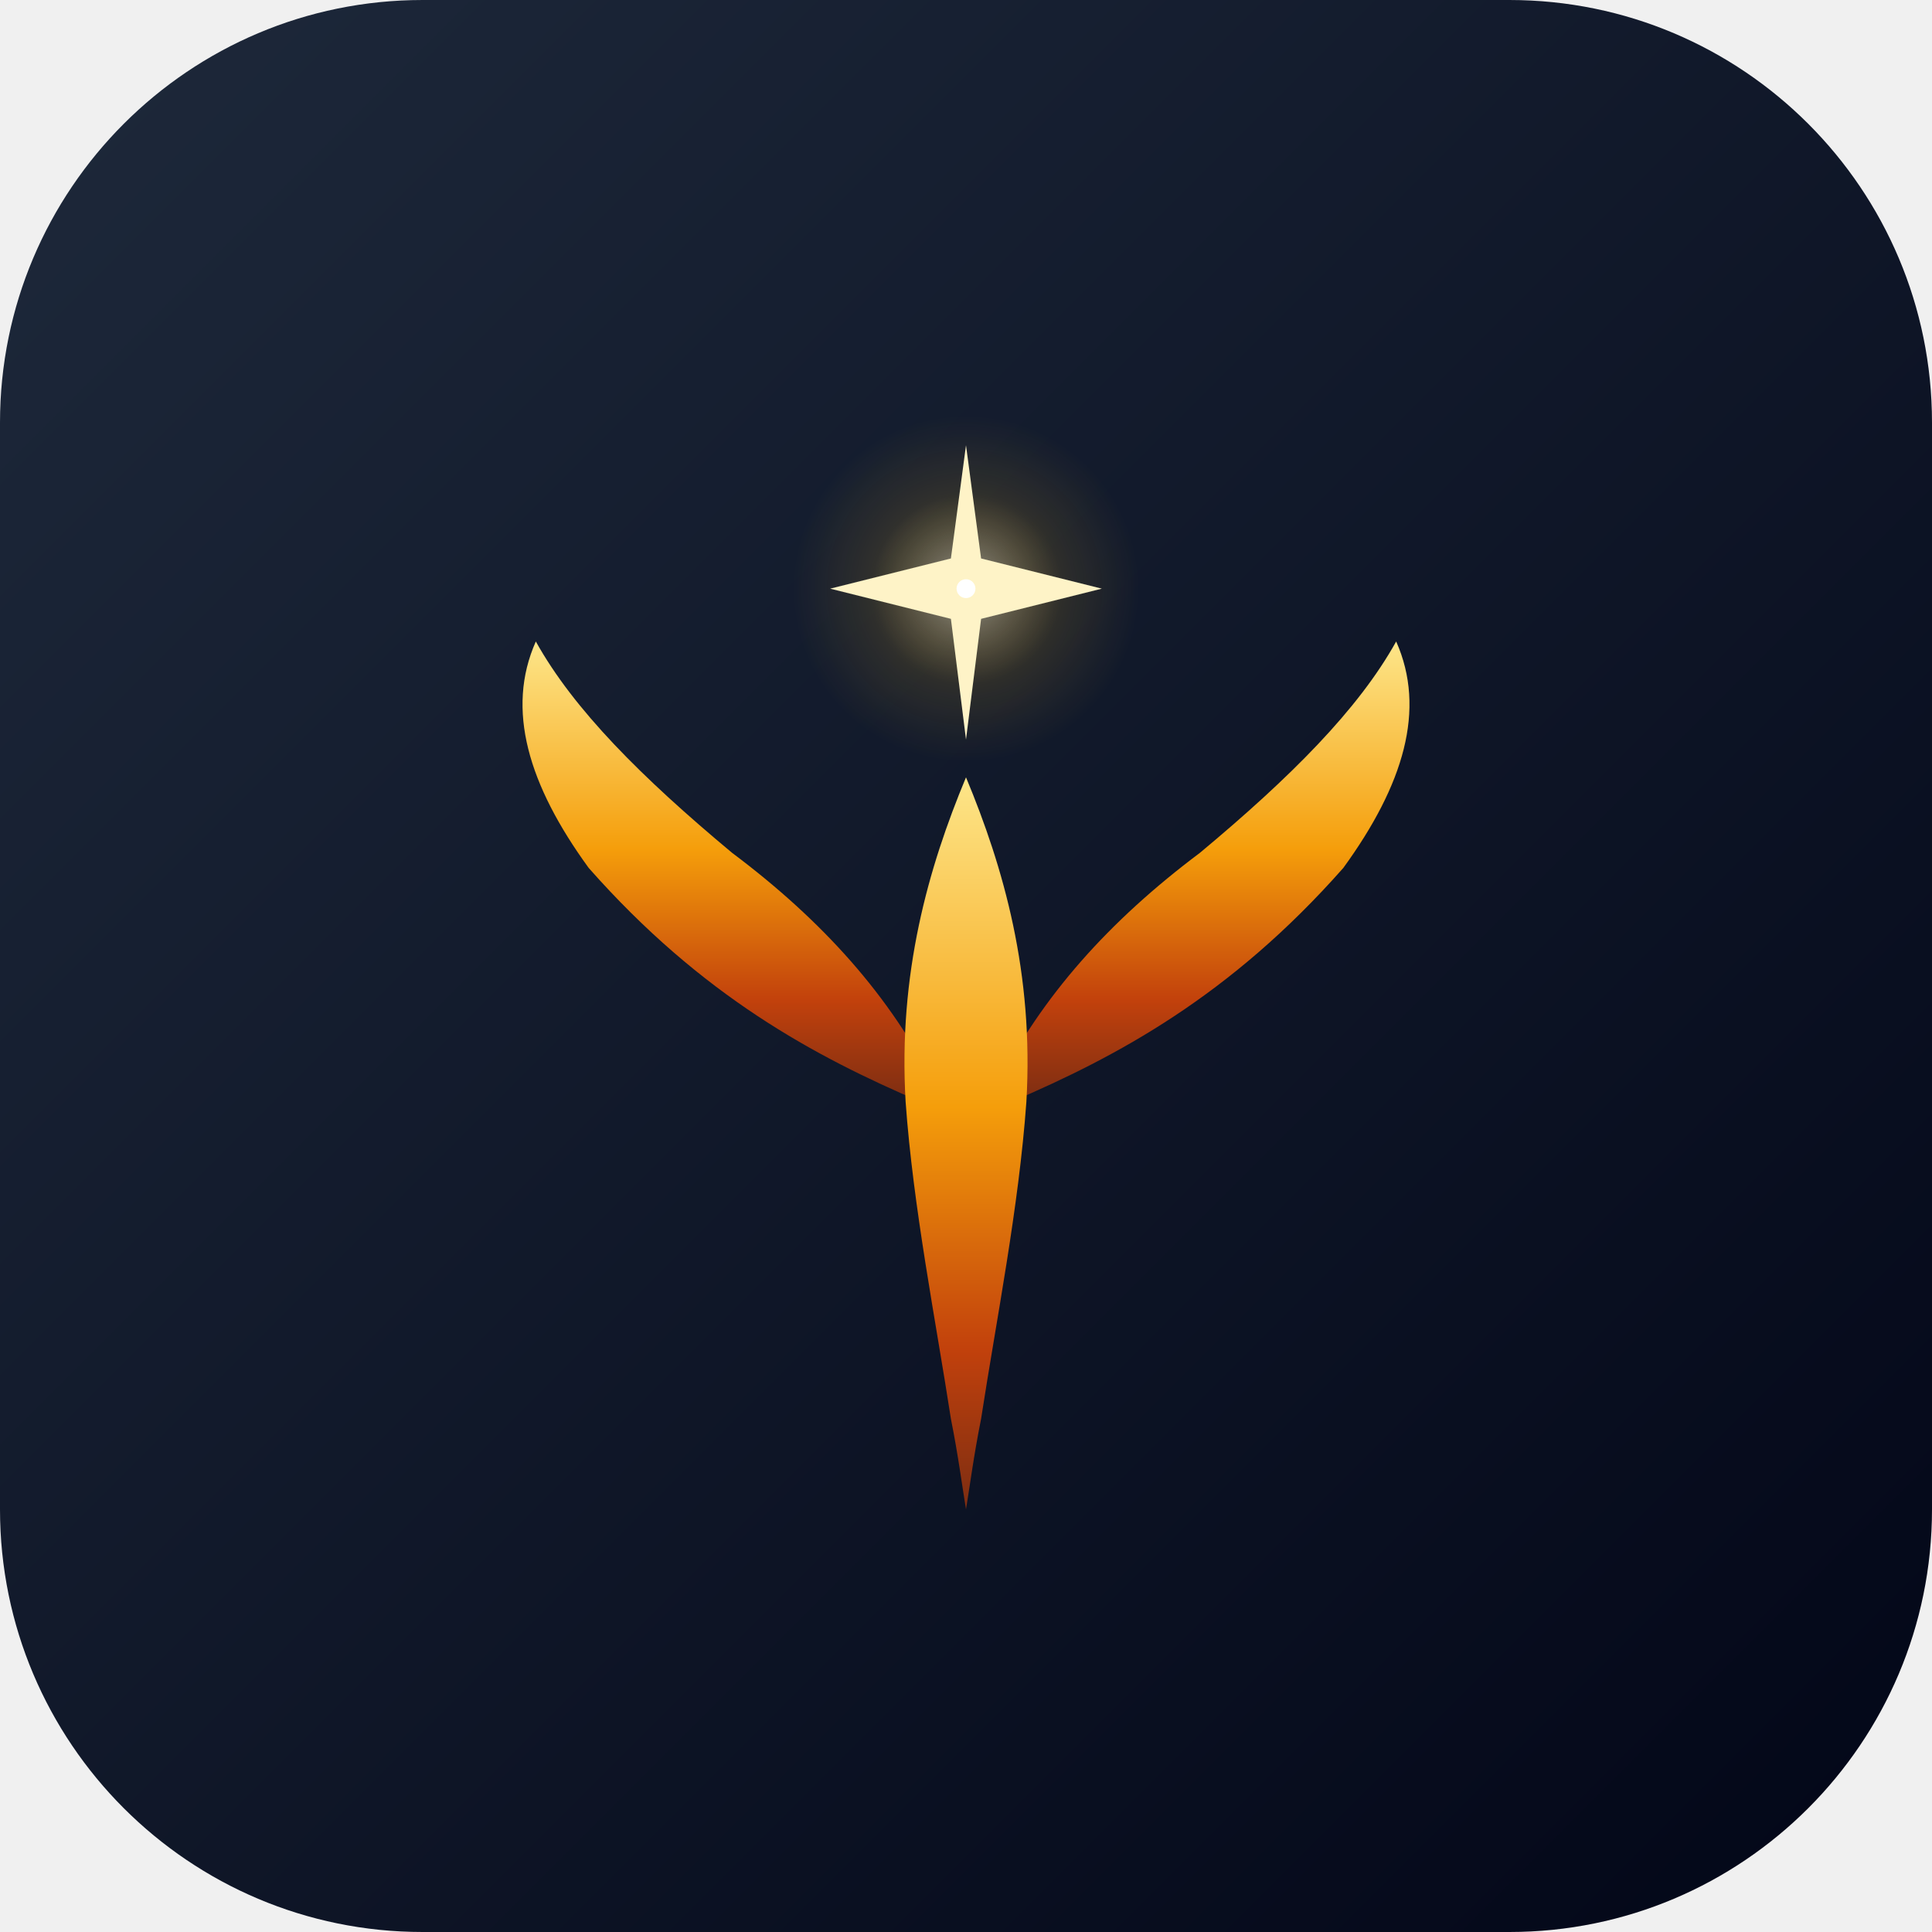
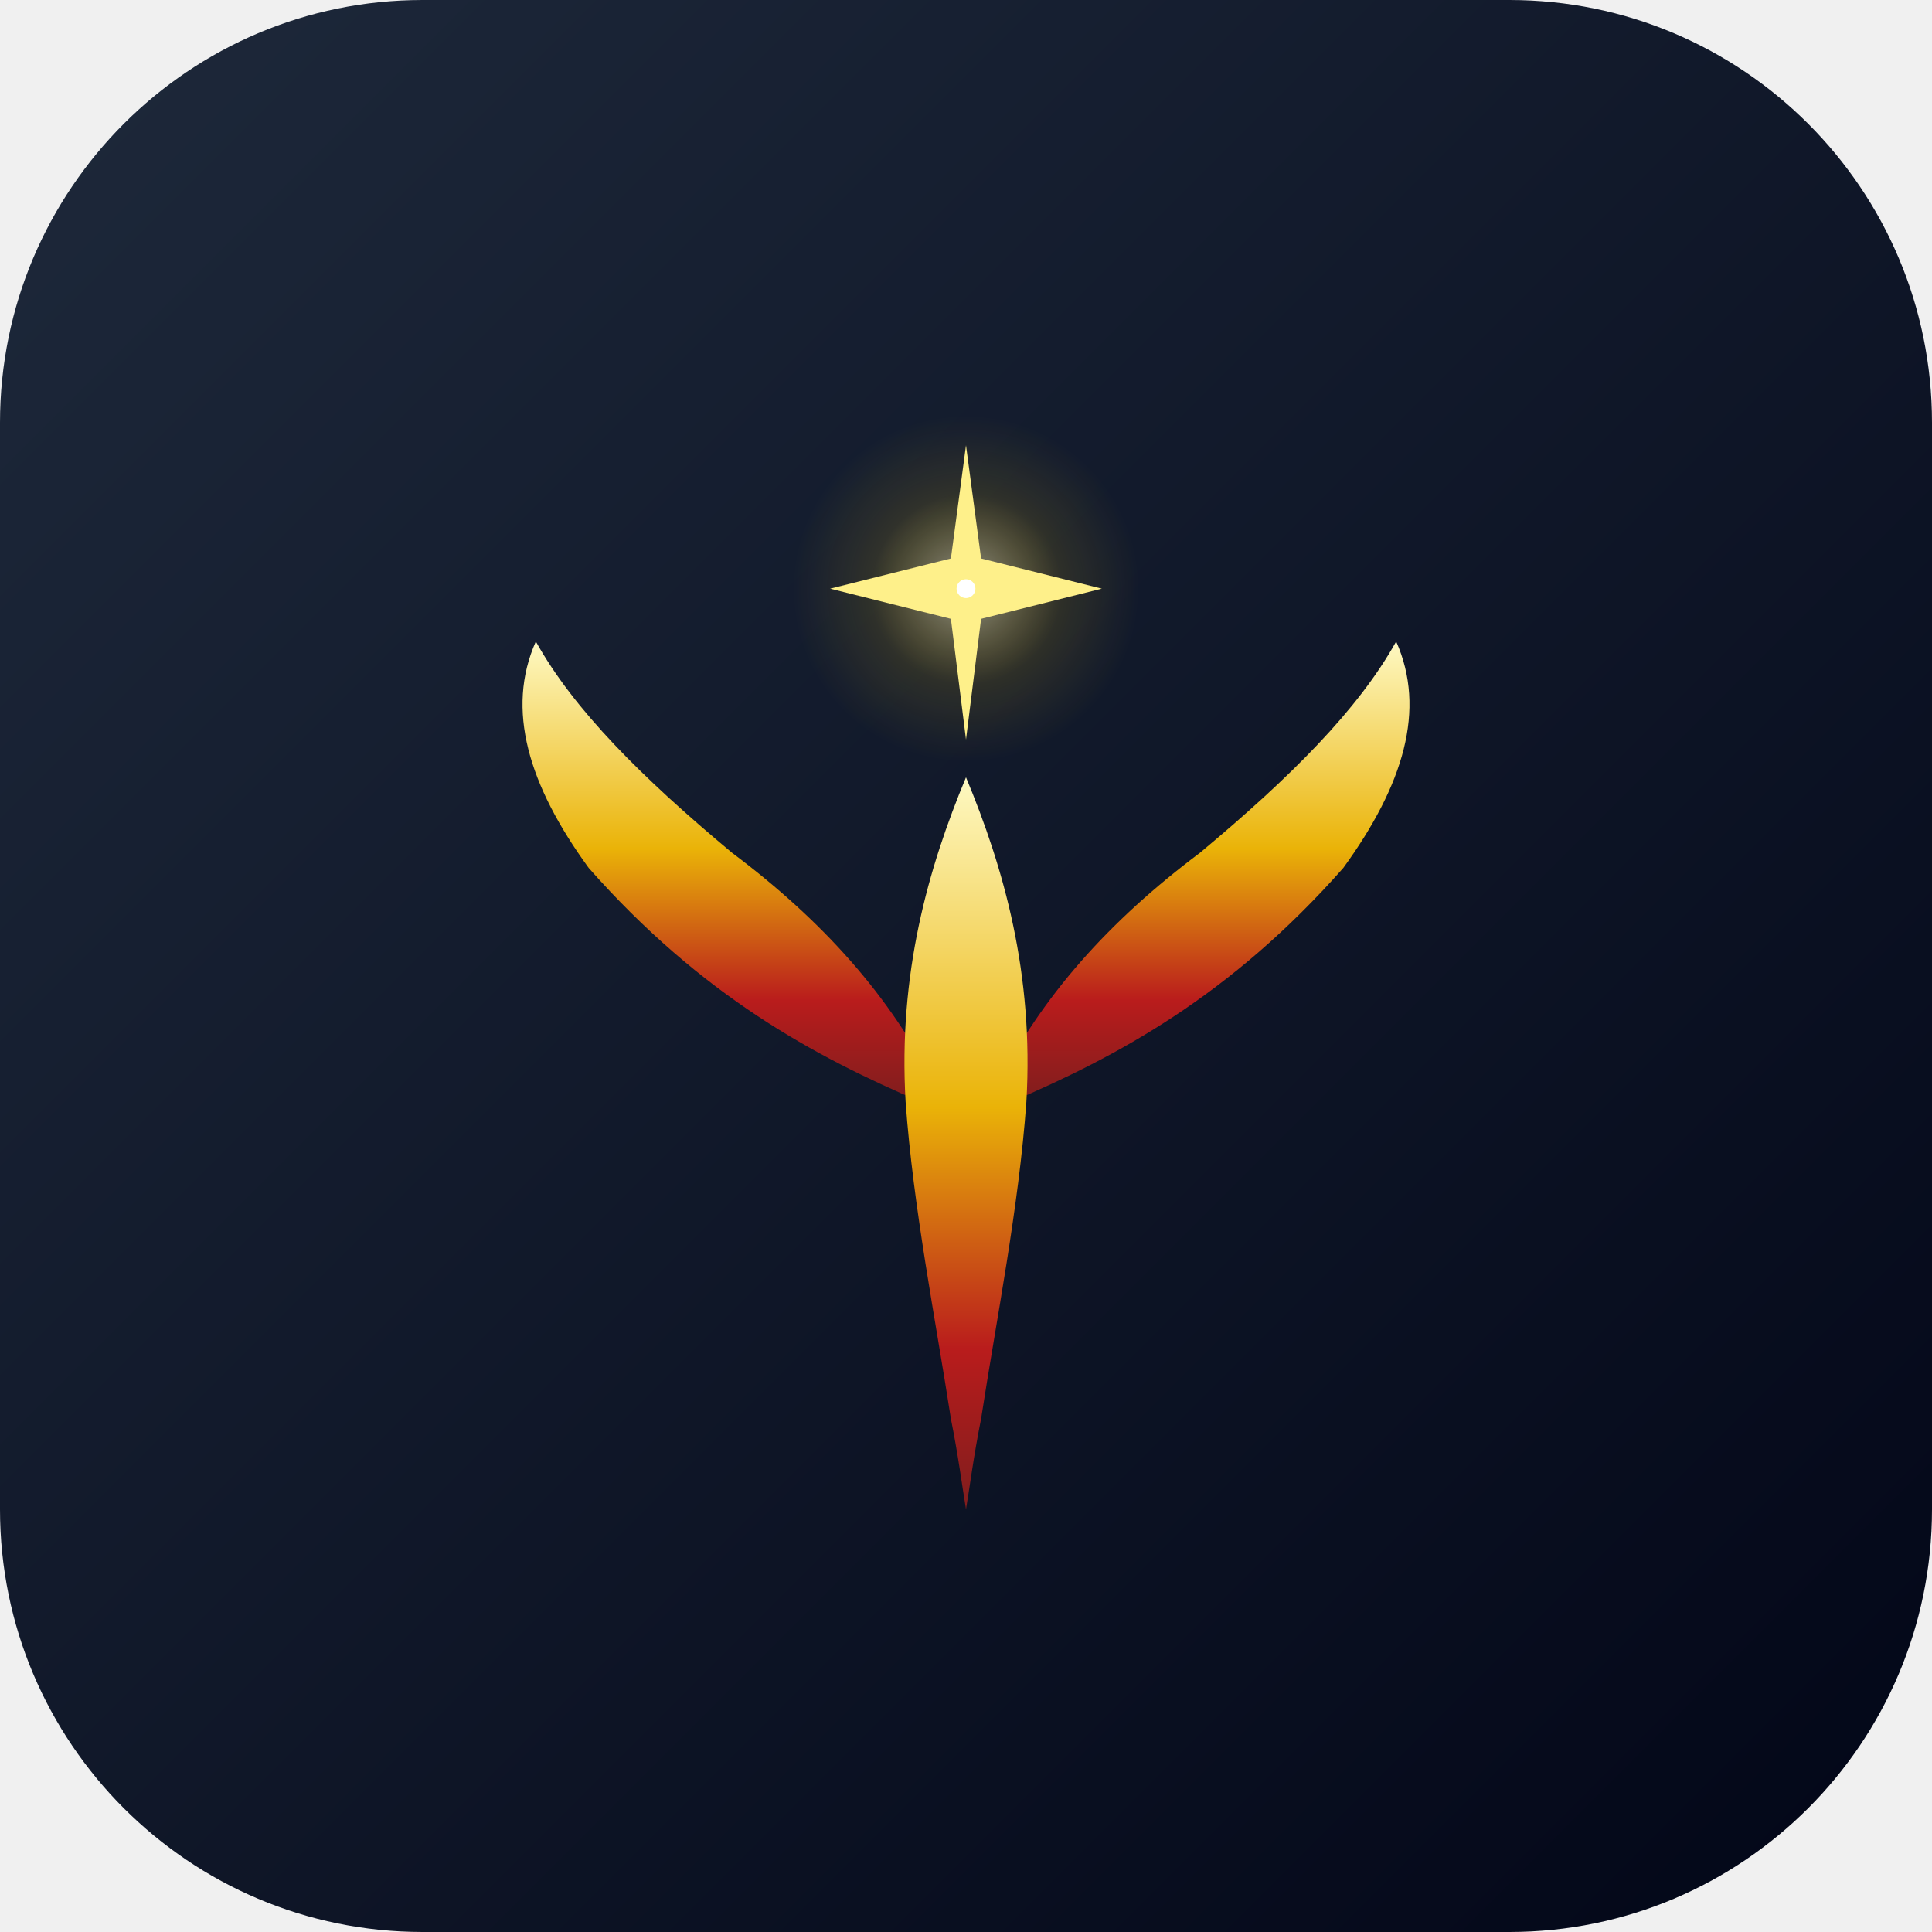
<svg xmlns="http://www.w3.org/2000/svg" viewBox="0 0 512 512" role="img" aria-label="Selket">
  <defs>
    <linearGradient id="bg" x1="0" y1="0" x2="1" y2="1">
      <stop offset="0%" stop-color="#1e293b" />
      <stop offset="100%" stop-color="#020617" />
    </linearGradient>
    <linearGradient id="ambr" x1="0.5" y1="1" x2="0.5" y2="0">
-       <stop offset="0%" stop-color="#7c2d12" />
-       <stop offset="22%" stop-color="#c2410c" />
-       <stop offset="55%" stop-color="#f59e0b" />
-       <stop offset="100%" stop-color="#fde68a" />
+       <stop offset="0%" stop-color="#7f1d1d" />
+       <stop offset="22%" stop-color="#b91c1c" />
+       <stop offset="55%" stop-color="#eab308" />
+       <stop offset="100%" stop-color="#fef9c3" />
    </linearGradient>
    <radialGradient id="halo" cx="0.5" cy="0.5" r="0.5">
-       <stop offset="0%" stop-color="#fffbeb" stop-opacity="0.55" />
-       <stop offset="55%" stop-color="#fbbf24" stop-opacity="0.12" />
-       <stop offset="100%" stop-color="#fbbf24" stop-opacity="0" />
+       <stop offset="0%" stop-color="#fefce8" stop-opacity="0.55" />
+       <stop offset="55%" stop-color="#facc15" stop-opacity="0.12" />
+       <stop offset="100%" stop-color="#facc15" stop-opacity="0" />
    </radialGradient>
  </defs>
  <rect width="512" height="512" rx="112" fill="url(#bg)" />
  <g transform="translate(96, 96) scale(1)">
    <circle cx="160" cy="60" r="46" fill="url(#halo)" />
    <path d="M 148 196 C 120 184, 90 168, 60 134 C 44 112, 38 92, 46 74 C 56 92, 74 110, 98 130 C 122 148, 140 168, 152 192 Z" fill="url(#ambr)" />
    <path d="M 172 196 C 200 184, 230 168, 260 134 C 276 112, 282 92, 274 74 C 264 92, 246 110, 222 130 C 198 148, 180 168, 168 192 Z" fill="url(#ambr)" />
    <path d="M 160 110 C 150 134, 142 162, 144 196 C 146 224, 152 254, 156 280 C 158 290, 159 298, 160 304 C 161 298, 162 290, 164 280 C 168 254, 174 224, 176 196 C 178 162, 170 134, 160 110 Z" fill="url(#ambr)" />
-     <path d="M 160 22 L 164 52 L 196 60 L 164 68 L 160 100 L 156 68 L 124 60 L 156 52 Z" fill="#fef3c7" />
+     <path d="M 160 22 L 164 52 L 196 60 L 164 68 L 160 100 L 156 68 L 124 60 L 156 52 Z" fill="#fef08a" />
    <circle cx="160" cy="60" r="2.5" fill="#ffffff" />
  </g>
</svg>
